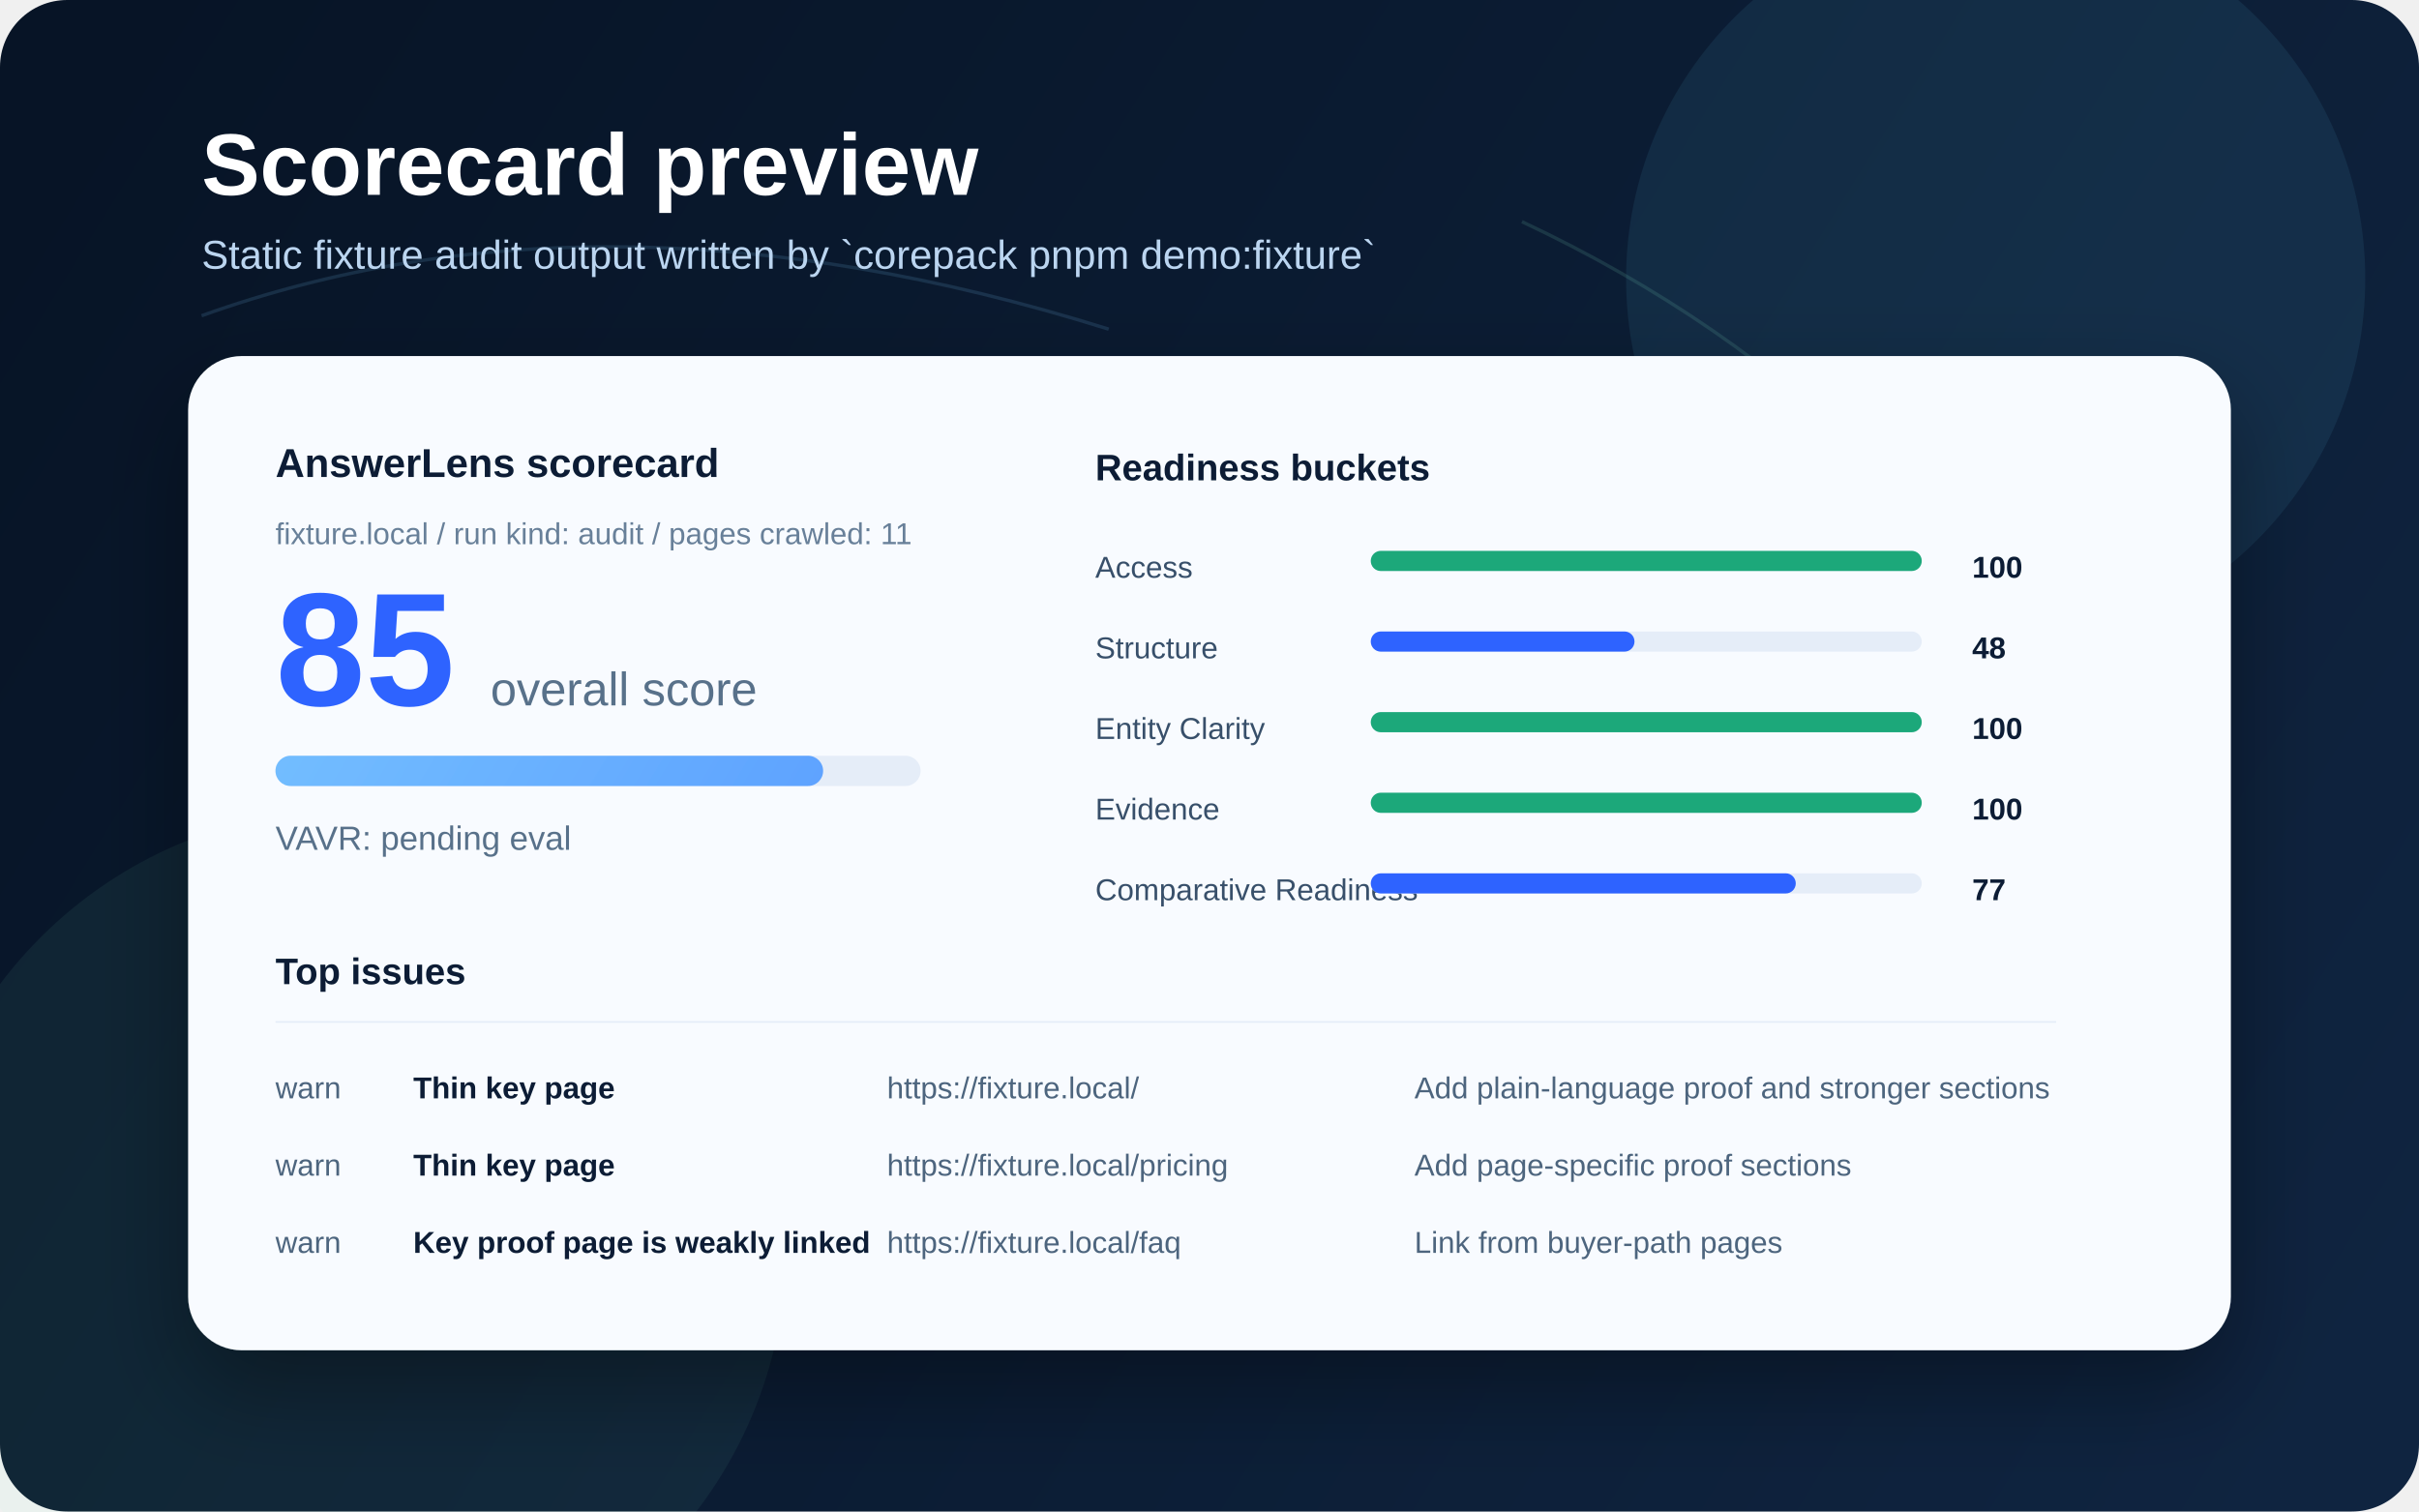
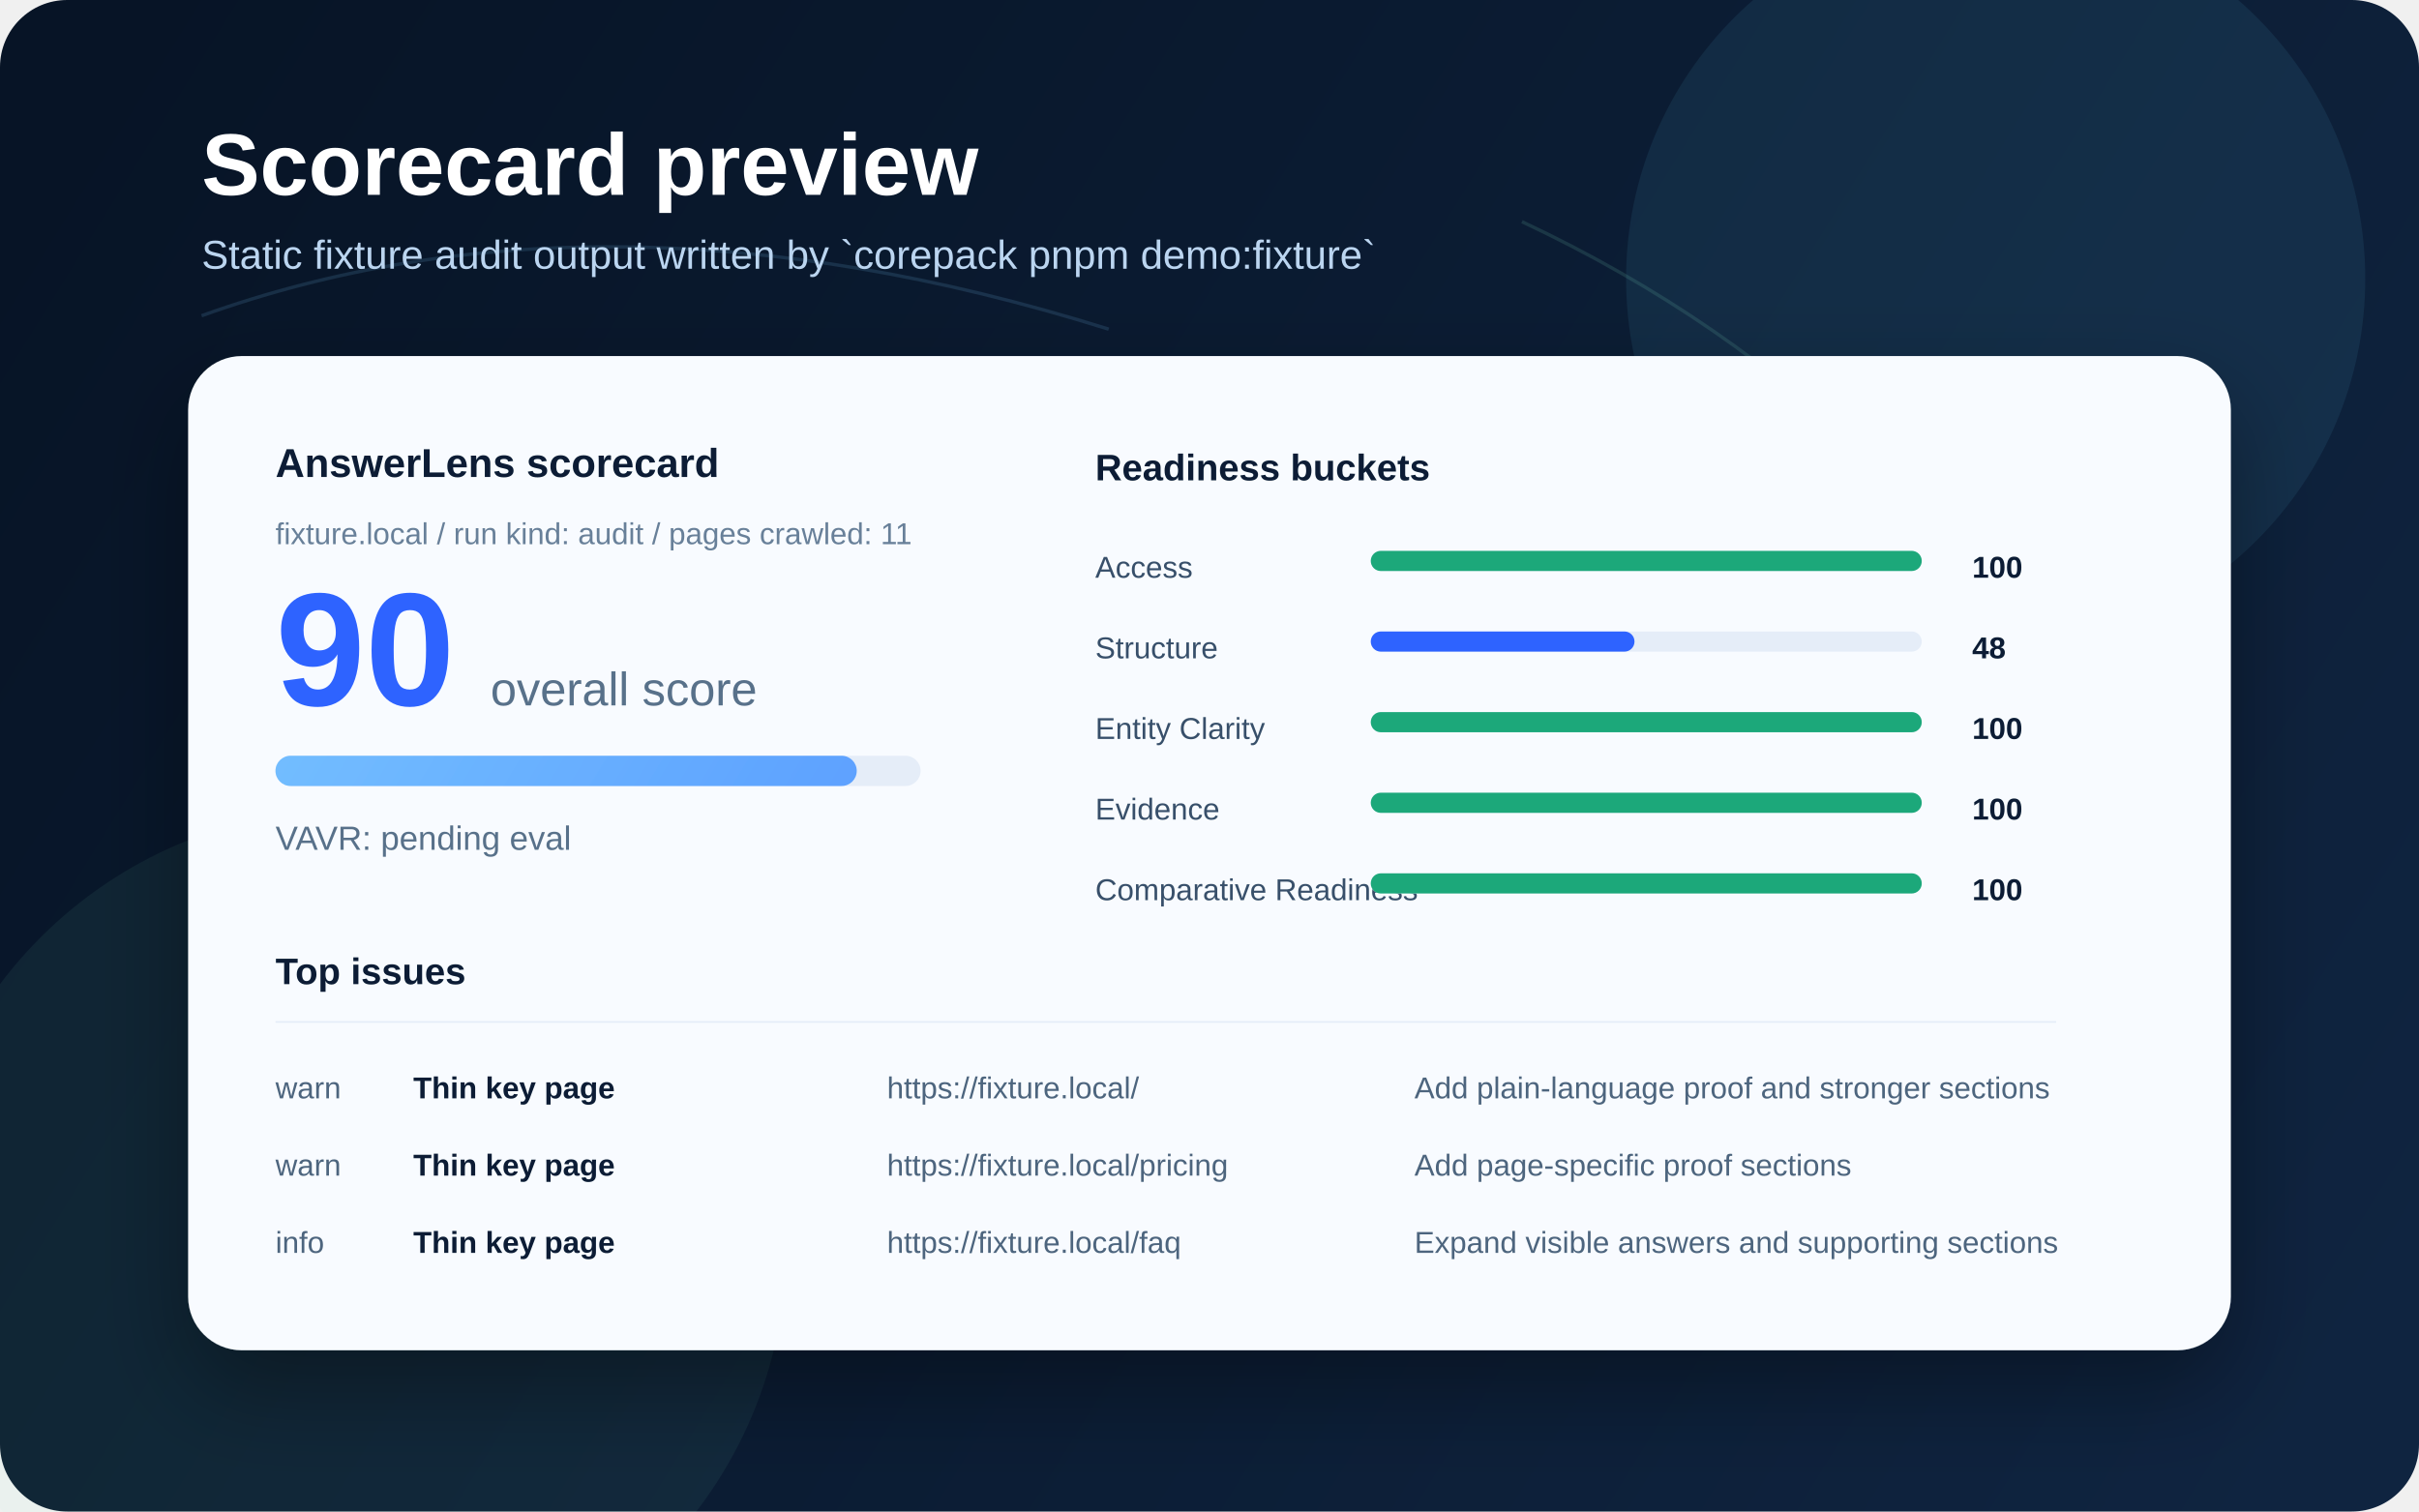
<svg xmlns="http://www.w3.org/2000/svg" width="1440" height="900" viewBox="0 0 1440 900" fill="none" role="img" aria-labelledby="title desc">
  <defs>
    <linearGradient id="bg" x1="60" y1="40" x2="1380" y2="860" gradientUnits="userSpaceOnUse">
      <stop stop-color="#071426" />
      <stop offset="1" stop-color="#0F2440" />
    </linearGradient>
    <linearGradient id="accent" x1="260" y1="180" x2="1160" y2="720" gradientUnits="userSpaceOnUse">
      <stop stop-color="#76C2FF" />
      <stop offset="1" stop-color="#2E63FF" />
    </linearGradient>
    <filter id="shadow" x="-20%" y="-20%" width="140%" height="140%" color-interpolation-filters="sRGB">
      <feDropShadow dx="0" dy="24" stdDeviation="28" flood-color="#020812" flood-opacity="0.35" />
    </filter>
  </defs>
  <rect width="1440" height="900" rx="40" fill="url(#bg)" />
  <circle cx="1188" cy="166" r="220" fill="#6ED6FF" fill-opacity="0.08" />
  <circle cx="208" cy="742" r="260" fill="#91FFD7" fill-opacity="0.06" />
  <path d="M120 188C276 132 456 132 660 196" stroke="#7DC8FF" stroke-opacity="0.14" stroke-width="2" />
  <path d="M906 132C1068 208 1188 326 1278 496" stroke="#91FFD7" stroke-opacity="0.12" stroke-width="2" />
  <text x="120" y="116" fill="#FFFFFF" font-family="Segoe UI, Arial, sans-serif" font-size="52" font-weight="760">Scorecard preview</text>
  <text x="120" y="160" fill="#BBD5F0" font-family="Segoe UI, Arial, sans-serif" font-size="24">Static fixture audit output written by `corepack pnpm demo:fixture`</text>
  <g filter="url(#shadow)">
    <rect x="112" y="212" width="1216" height="592" rx="32" fill="#F8FBFF" />
    <text x="164" y="284" fill="#0A1E35" font-family="Segoe UI, Arial, sans-serif" font-size="24" font-weight="700">AnswerLens scorecard</text>
    <text x="164" y="324" fill="#688099" font-family="Segoe UI, Arial, sans-serif" font-size="18">fixture.local / run kind: audit / pages crawled: 11</text>
-     <text x="164" y="420" fill="#2E63FF" font-family="Segoe UI, Arial, sans-serif" font-size="96" font-weight="800">85</text>
+     <text x="164" y="420" fill="#2E63FF" font-family="Segoe UI, Arial, sans-serif" font-size="96" font-weight="800">90</text>
    <text x="292" y="420" fill="#58718A" font-family="Segoe UI, Arial, sans-serif" font-size="28">overall score</text>
    <rect x="164" y="450" width="384" height="18" rx="9" fill="#E5EDF8" />
-     <rect x="164" y="450" width="326" height="18" rx="9" fill="url(#accent)" />
+     <rect x="164" y="450" width="346" height="18" rx="9" fill="url(#accent)" />
    <text x="164" y="506" fill="#58718A" font-family="Segoe UI, Arial, sans-serif" font-size="20">VAVR: pending eval</text>
    <g>
      <text x="652" y="286" fill="#0A1E35" font-family="Segoe UI, Arial, sans-serif" font-size="22" font-weight="700">Readiness buckets</text>
      <g font-family="Segoe UI, Arial, sans-serif" font-size="18">
        <text x="652" y="344" fill="#37506A">Access</text>
        <rect x="816" y="328" width="328" height="12" rx="6" fill="#E5EDF8" />
        <rect x="816" y="328" width="328" height="12" rx="6" fill="#1AA87A" />
        <text x="1174" y="344" fill="#0A1E35" font-weight="700">100</text>
        <text x="652" y="392" fill="#37506A">Structure</text>
        <rect x="816" y="376" width="328" height="12" rx="6" fill="#E5EDF8" />
        <rect x="816" y="376" width="157" height="12" rx="6" fill="#2E63FF" />
        <text x="1174" y="392" fill="#0A1E35" font-weight="700">48</text>
        <text x="652" y="440" fill="#37506A">Entity Clarity</text>
        <rect x="816" y="424" width="328" height="12" rx="6" fill="#E5EDF8" />
        <rect x="816" y="424" width="328" height="12" rx="6" fill="#1AA87A" />
        <text x="1174" y="440" fill="#0A1E35" font-weight="700">100</text>
        <text x="652" y="488" fill="#37506A">Evidence</text>
        <rect x="816" y="472" width="328" height="12" rx="6" fill="#E5EDF8" />
        <rect x="816" y="472" width="328" height="12" rx="6" fill="#1AA87A" />
        <text x="1174" y="488" fill="#0A1E35" font-weight="700">100</text>
        <text x="652" y="536" fill="#37506A">Comparative Readiness</text>
        <rect x="816" y="520" width="328" height="12" rx="6" fill="#E5EDF8" />
-         <rect x="816" y="520" width="253" height="12" rx="6" fill="#2E63FF" />
-         <text x="1174" y="536" fill="#0A1E35" font-weight="700">77</text>
+         <rect x="816" y="520" width="328" height="12" rx="6" fill="#1AA87A" />
+         <text x="1174" y="536" fill="#0A1E35" font-weight="700">100</text>
      </g>
    </g>
    <g>
      <text x="164" y="586" fill="#0A1E35" font-family="Segoe UI, Arial, sans-serif" font-size="22" font-weight="700">Top issues</text>
      <rect x="164" y="608" width="1060" height="1" fill="#E5EDF8" />
      <text x="164" y="654" fill="#4D657E" font-family="Segoe UI, Arial, sans-serif" font-size="18">warn</text>
      <text x="246" y="654" fill="#0A1E35" font-family="Segoe UI, Arial, sans-serif" font-size="18" font-weight="600">Thin key page</text>
      <text x="528" y="654" fill="#4D657E" font-family="Segoe UI, Arial, sans-serif" font-size="18">https://fixture.local/</text>
      <text x="842" y="654" fill="#4D657E" font-family="Segoe UI, Arial, sans-serif" font-size="18">Add plain-language proof and stronger sections</text>
      <text x="164" y="700" fill="#4D657E" font-family="Segoe UI, Arial, sans-serif" font-size="18">warn</text>
      <text x="246" y="700" fill="#0A1E35" font-family="Segoe UI, Arial, sans-serif" font-size="18" font-weight="600">Thin key page</text>
      <text x="528" y="700" fill="#4D657E" font-family="Segoe UI, Arial, sans-serif" font-size="18">https://fixture.local/pricing</text>
      <text x="842" y="700" fill="#4D657E" font-family="Segoe UI, Arial, sans-serif" font-size="18">Add page-specific proof sections</text>
-       <text x="164" y="746" fill="#4D657E" font-family="Segoe UI, Arial, sans-serif" font-size="18">warn</text>
-       <text x="246" y="746" fill="#0A1E35" font-family="Segoe UI, Arial, sans-serif" font-size="18" font-weight="600">Key proof page is weakly linked</text>
+       <text x="164" y="746" fill="#4D657E" font-family="Segoe UI, Arial, sans-serif" font-size="18">info</text>
+       <text x="246" y="746" fill="#0A1E35" font-family="Segoe UI, Arial, sans-serif" font-size="18" font-weight="600">Thin key page</text>
      <text x="528" y="746" fill="#4D657E" font-family="Segoe UI, Arial, sans-serif" font-size="18">https://fixture.local/faq</text>
-       <text x="842" y="746" fill="#4D657E" font-family="Segoe UI, Arial, sans-serif" font-size="18">Link from buyer-path pages</text>
+       <text x="842" y="746" fill="#4D657E" font-family="Segoe UI, Arial, sans-serif" font-size="18">Expand visible answers and supporting sections</text>
    </g>
  </g>
</svg>
